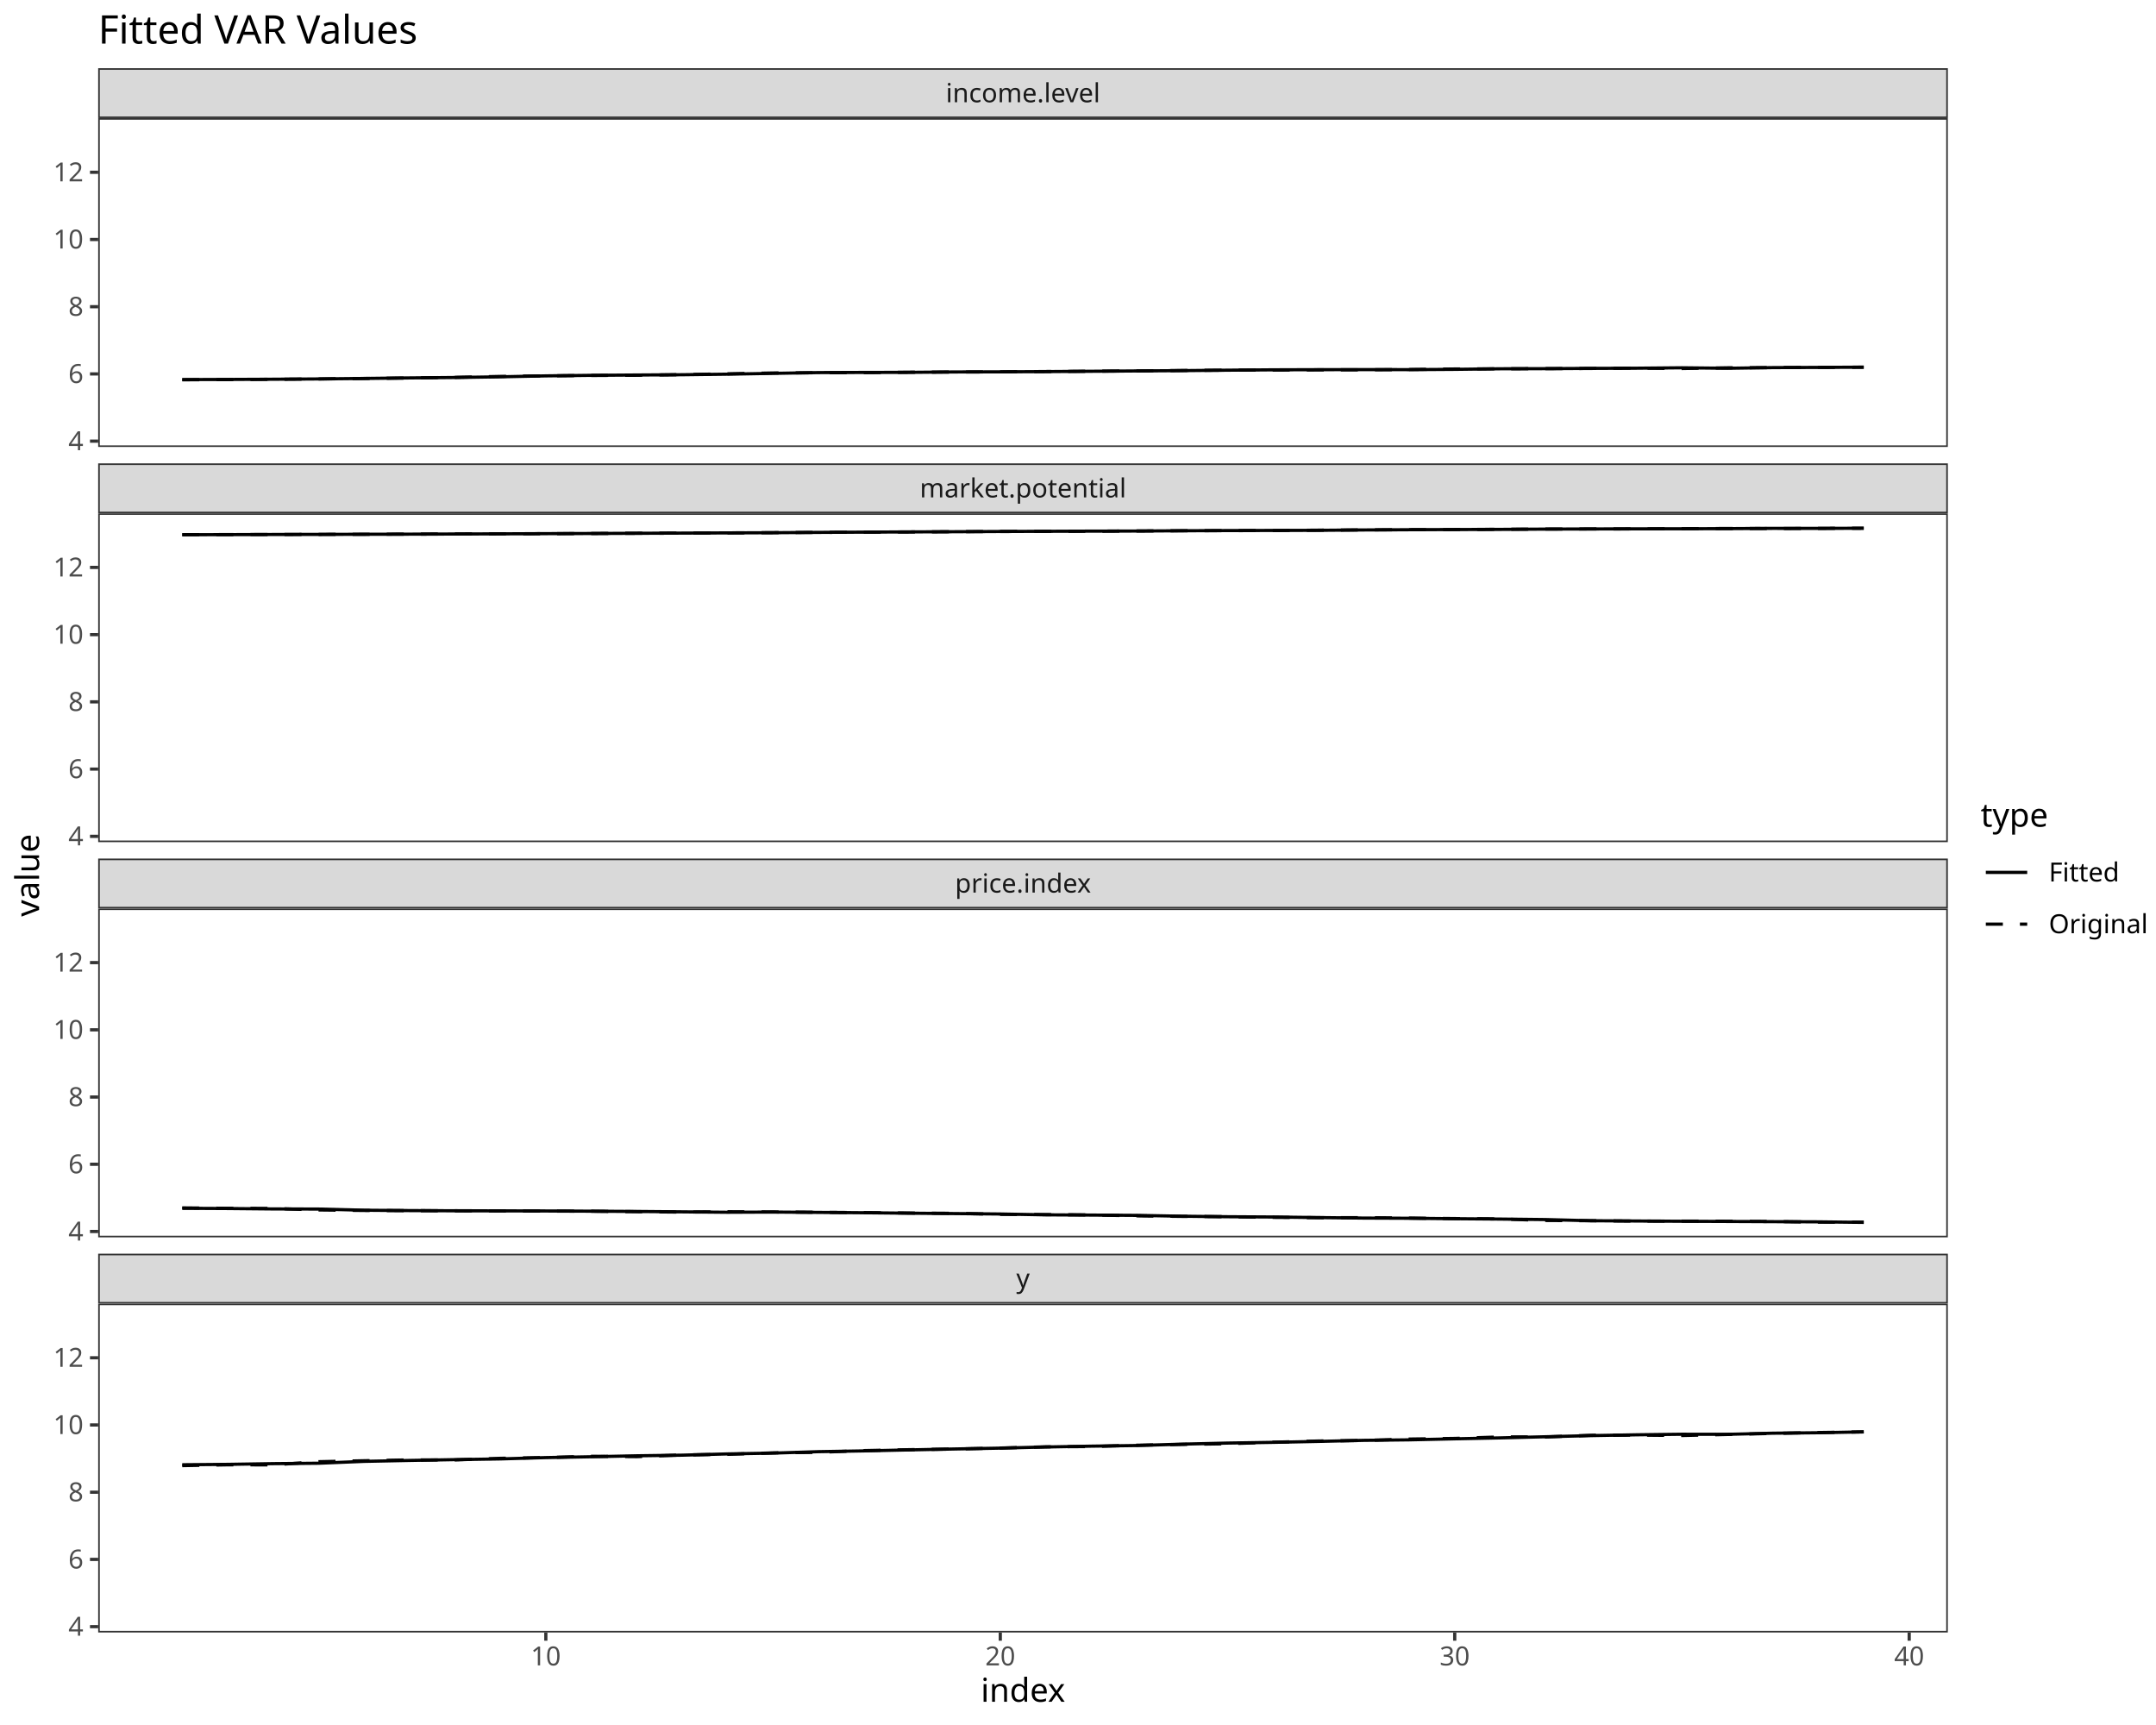
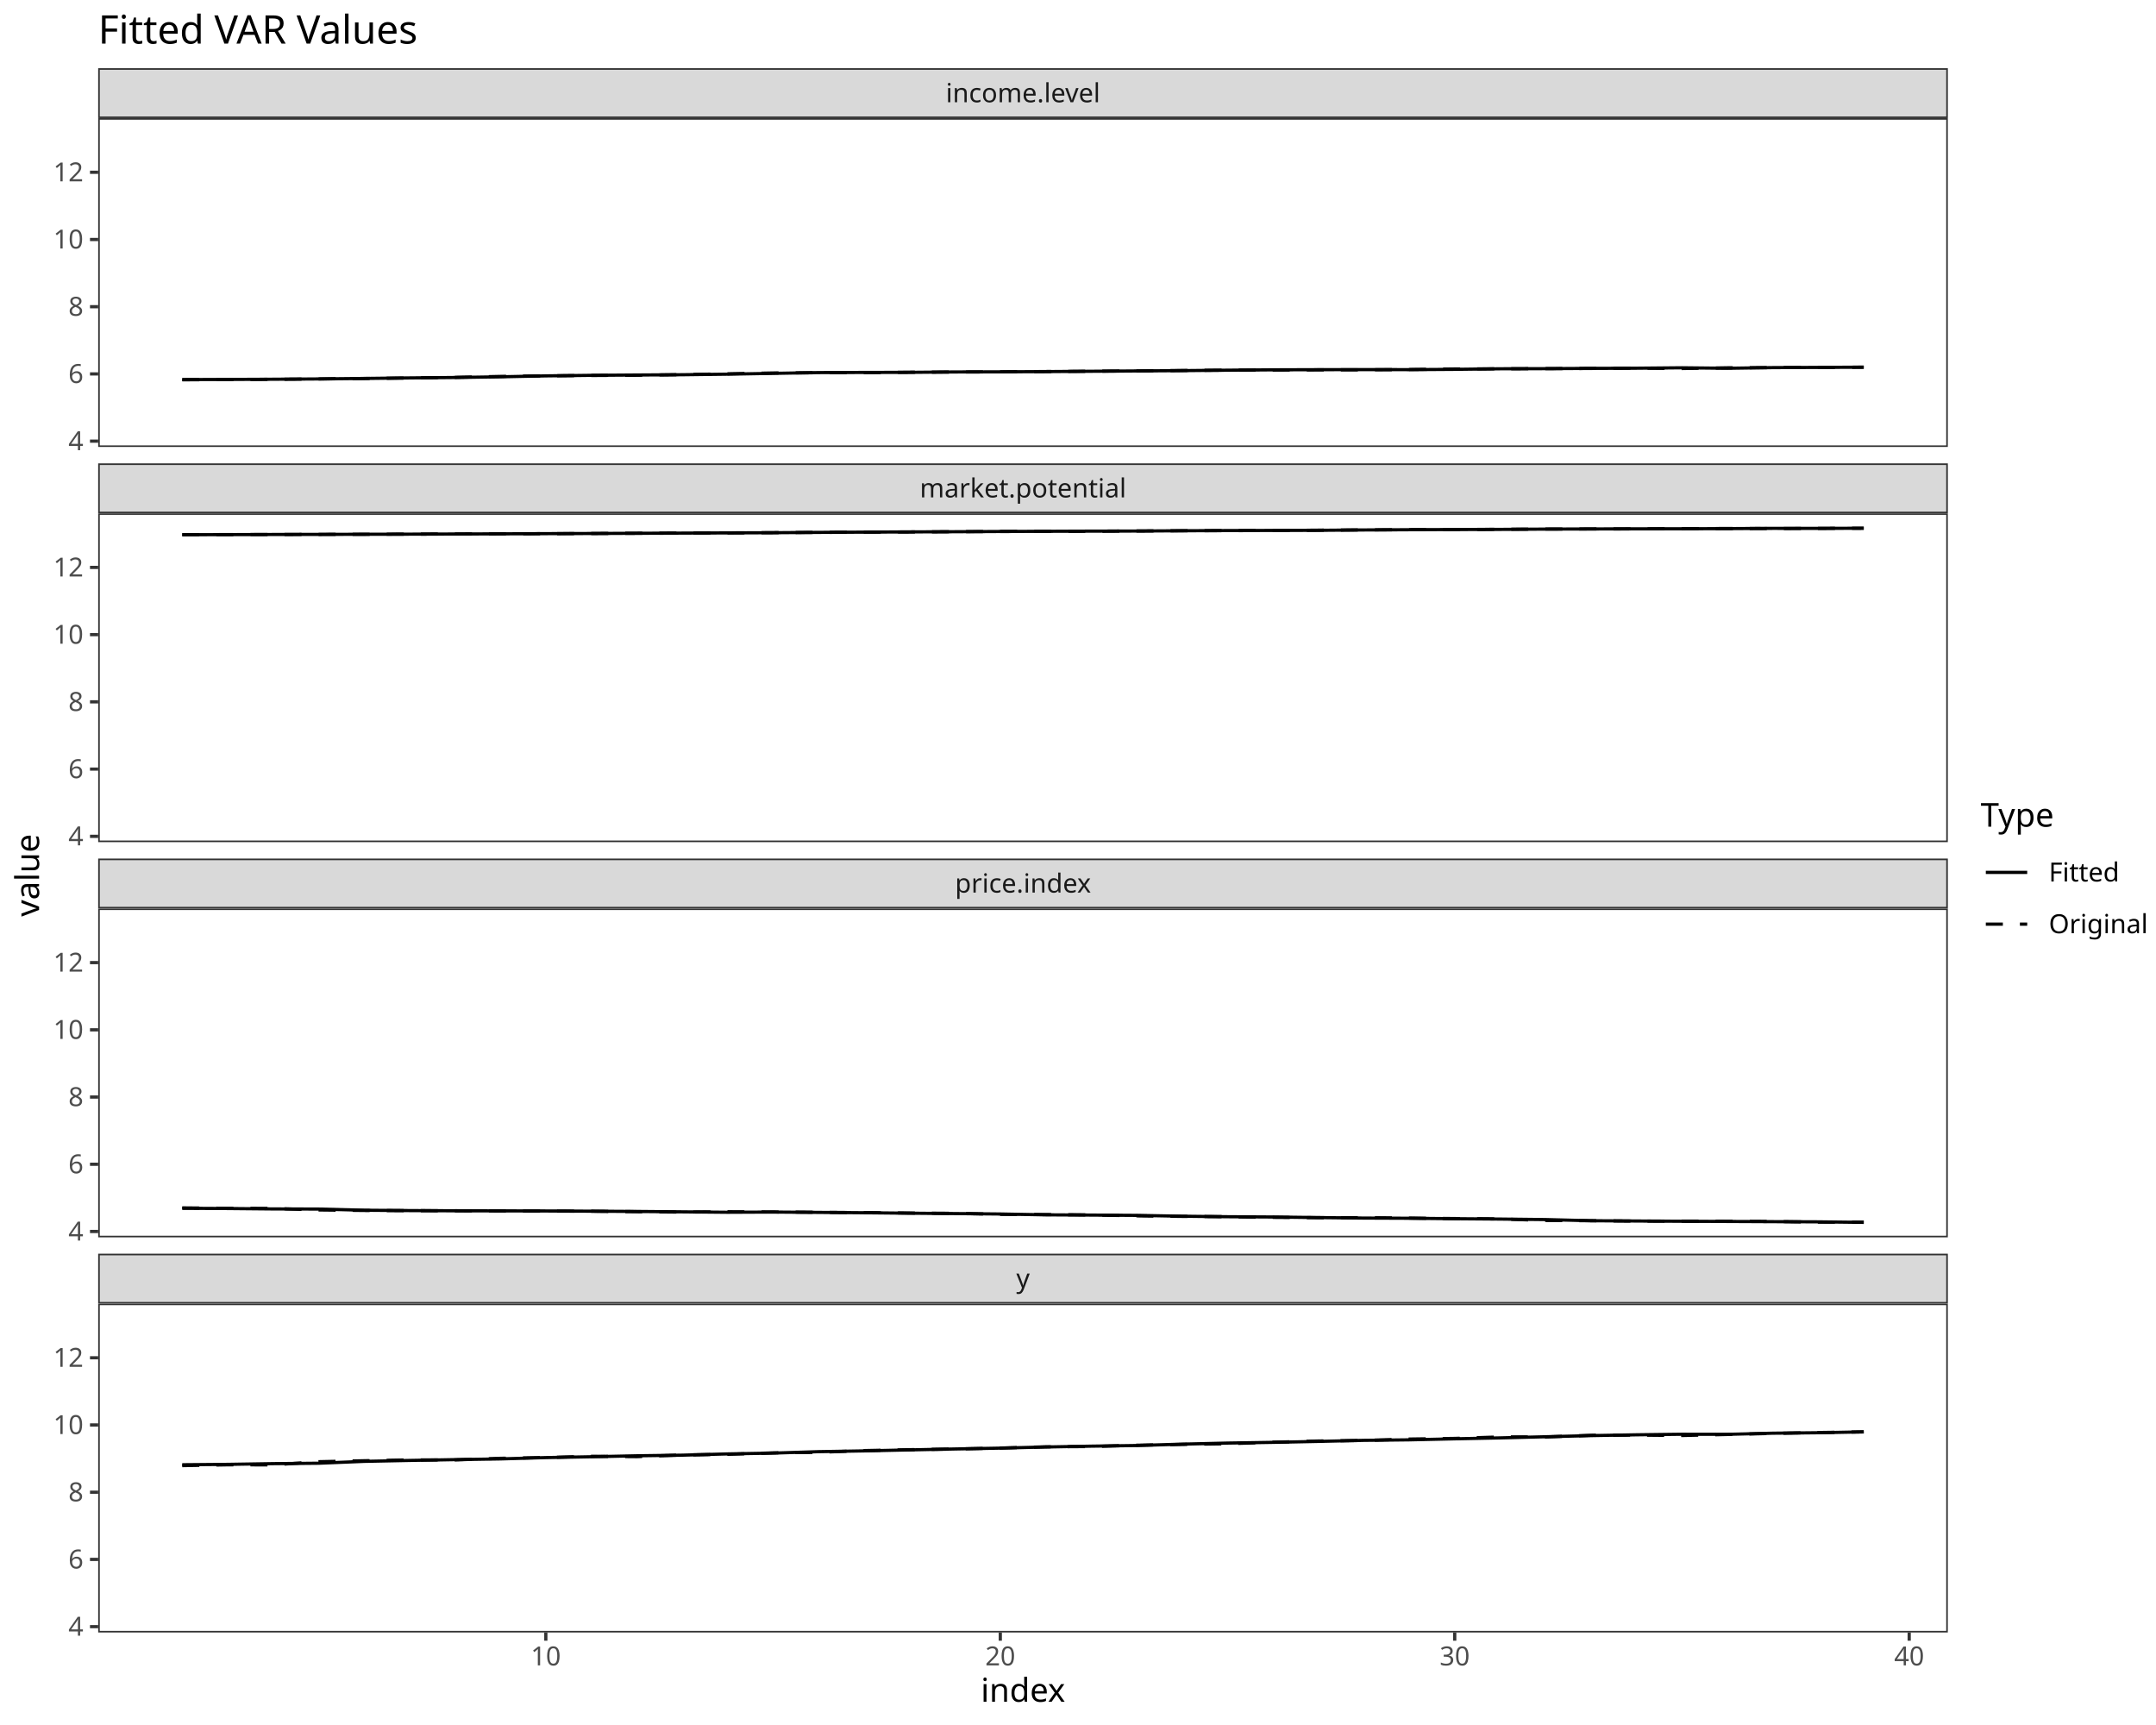
<svg xmlns="http://www.w3.org/2000/svg" class="svglite" data-engine-version="2.0" width="720.00pt" height="576.00pt" viewBox="0 0 720.00 576.00">
  <defs>
    <style type="text/css">
    .svglite line, .svglite polyline, .svglite polygon, .svglite path, .svglite rect, .svglite circle {
      fill: none;
      stroke: #000000;
      stroke-linecap: round;
      stroke-linejoin: round;
      stroke-miterlimit: 10.00;
    }
  </style>
  </defs>
  <rect width="100%" height="100%" style="stroke: none; fill: #FFFFFF;" />
  <defs>
    <clipPath id="cpMC4wMHw3MjAuMDB8MC4wMHw1NzYuMDA=">
      <rect x="0.00" y="0.00" width="720.00" height="576.00" />
    </clipPath>
  </defs>
  <g clip-path="url(#cpMC4wMHw3MjAuMDB8MC4wMHw1NzYuMDA=)">
    <rect x="0.00" y="0.00" width="720.00" height="576.00" style="stroke-width: 1.07; stroke: #FFFFFF; fill: #FFFFFF;" />
  </g>
  <defs>
    <clipPath id="cpMzIuNzl8NjUwLjQ4fDM5LjQzfDE0OS4yNg==">
      <rect x="32.79" y="39.43" width="617.69" height="109.82" />
    </clipPath>
  </defs>
  <g clip-path="url(#cpMzIuNzl8NjUwLjQ4fDM5LjQzfDE0OS4yNg==)">
    <rect x="32.79" y="39.43" width="617.69" height="109.82" style="stroke-width: 1.07; stroke: none; fill: #FFFFFF;" />
    <polyline points="60.87,126.75 76.05,126.70 91.22,126.63 106.40,126.53 121.58,126.37 136.75,126.19 151.93,126.05 167.11,125.82 182.28,125.51 197.46,125.33 212.64,125.22 227.81,125.13 242.99,124.94 258.17,124.67 273.34,124.41 288.52,124.36 303.70,124.33 318.87,124.20 334.05,124.16 349.22,124.08 364.40,123.97 379.58,123.86 394.75,123.76 409.93,123.61 425.11,123.49 440.28,123.44 455.46,123.41 470.64,123.43 485.81,123.33 500.99,123.14 516.17,123.10 531.34,123.01 546.52,122.95 561.70,122.81 576.87,122.97 592.05,122.75 607.23,122.68 622.40,122.60 " style="stroke-width: 1.07; stroke-linecap: butt;" />
    <polyline points="60.87,126.82 76.05,126.75 91.22,126.65 106.40,126.54 121.58,126.38 136.75,126.23 151.93,126.01 167.11,125.69 182.28,125.50 197.46,125.38 212.64,125.29 227.81,125.10 242.99,124.82 258.17,124.54 273.34,124.47 288.52,124.42 303.70,124.29 318.87,124.23 334.05,124.17 349.22,124.06 364.40,123.96 379.58,123.86 394.75,123.71 409.93,123.60 425.11,123.56 440.28,123.50 455.46,123.49 470.64,123.39 485.81,123.21 500.99,123.14 516.17,123.10 531.34,123.03 546.52,122.91 561.70,123.05 576.87,122.81 592.05,122.75 607.23,122.68 622.40,122.61 " style="stroke-width: 1.07; stroke-dasharray: 5.69,5.69; stroke-linecap: butt;" />
    <rect x="32.79" y="39.43" width="617.69" height="109.82" style="stroke-width: 1.07; stroke: #333333;" />
  </g>
  <g clip-path="url(#cpMC4wMHw3MjAuMDB8MC4wMHw1NzYuMDA=)">
</g>
  <defs>
    <clipPath id="cpMzIuNzl8NjUwLjQ4fDE3MS4zOXwyODEuMjE=">
      <rect x="32.79" y="171.39" width="617.69" height="109.82" />
    </clipPath>
  </defs>
  <g clip-path="url(#cpMzIuNzl8NjUwLjQ4fDE3MS4zOXwyODEuMjE=)">
    <rect x="32.79" y="171.39" width="617.69" height="109.82" style="stroke-width: 1.07; stroke: none; fill: #FFFFFF;" />
    <polyline points="60.87,178.55 76.05,178.52 91.22,178.47 106.40,178.44 121.58,178.40 136.75,178.36 151.93,178.31 167.11,178.26 182.28,178.19 197.46,178.14 212.64,178.07 227.81,178.01 242.99,177.94 258.17,177.88 273.34,177.77 288.52,177.69 303.70,177.61 318.87,177.55 334.05,177.47 349.22,177.41 364.40,177.35 379.58,177.32 394.75,177.23 409.93,177.16 425.11,177.12 440.28,177.08 455.46,176.96 470.64,176.88 485.81,176.82 500.99,176.77 516.17,176.67 531.34,176.62 546.52,176.58 561.70,176.56 576.87,176.51 592.05,176.42 607.23,176.43 622.40,176.38 " style="stroke-width: 1.07; stroke-linecap: butt;" />
    <polyline points="60.87,178.55 76.05,178.50 91.22,178.47 106.40,178.44 121.58,178.41 136.75,178.36 151.93,178.31 167.11,178.26 182.28,178.21 197.46,178.14 212.64,178.07 227.81,178.01 242.99,177.95 258.17,177.86 273.34,177.77 288.52,177.69 303.70,177.63 318.87,177.54 334.05,177.47 349.22,177.42 364.40,177.39 379.58,177.30 394.75,177.22 409.93,177.18 425.11,177.15 440.28,177.03 455.46,176.94 470.64,176.88 485.81,176.83 500.99,176.73 516.17,176.66 531.34,176.63 546.52,176.61 561.70,176.54 576.87,176.46 592.05,176.48 607.23,176.43 622.40,176.38 " style="stroke-width: 1.07; stroke-dasharray: 5.69,5.69; stroke-linecap: butt;" />
    <rect x="32.79" y="171.39" width="617.69" height="109.82" style="stroke-width: 1.07; stroke: #333333;" />
  </g>
  <g clip-path="url(#cpMC4wMHw3MjAuMDB8MC4wMHw1NzYuMDA=)">
</g>
  <defs>
    <clipPath id="cpMzIuNzl8NjUwLjQ4fDMwMy4zNHw0MTMuMTY=">
      <rect x="32.79" y="303.34" width="617.69" height="109.82" />
    </clipPath>
  </defs>
  <g clip-path="url(#cpMzIuNzl8NjUwLjQ4fDMwMy4zNHw0MTMuMTY=)">
    <rect x="32.79" y="303.34" width="617.69" height="109.82" style="stroke-width: 1.07; stroke: none; fill: #FFFFFF;" />
    <polyline points="60.87,403.46 76.05,403.54 91.22,403.68 106.40,403.72 121.58,404.11 136.75,404.23 151.93,404.30 167.11,404.33 182.28,404.36 197.46,404.43 212.64,404.52 227.81,404.65 242.99,404.79 258.17,404.72 273.34,404.83 288.52,404.95 303.70,405.10 318.87,405.23 334.05,405.37 349.22,405.65 364.40,405.73 379.58,405.83 394.75,406.11 409.93,406.28 425.11,406.37 440.28,406.56 455.46,406.73 470.64,406.79 485.81,406.94 500.99,407.06 516.17,407.23 531.34,407.62 546.52,407.71 561.70,407.80 576.87,407.86 592.05,407.93 607.23,407.99 622.40,408.17 " style="stroke-width: 1.07; stroke-linecap: butt;" />
    <polyline points="60.87,403.33 76.05,403.47 91.22,403.51 106.40,404.02 121.58,404.19 136.75,404.25 151.93,404.29 167.11,404.32 182.28,404.39 197.46,404.45 212.64,404.59 227.81,404.74 242.99,404.62 258.17,404.70 273.34,404.79 288.52,404.91 303.70,405.05 318.87,405.15 334.05,405.48 349.22,405.56 364.40,405.67 379.58,405.99 394.75,406.17 409.93,406.27 425.11,406.49 440.28,406.60 455.46,406.59 470.64,406.74 485.81,406.89 500.99,407.02 516.17,407.53 531.34,407.61 546.52,407.74 561.70,407.74 576.87,407.78 592.05,407.88 607.23,408.08 622.40,408.09 " style="stroke-width: 1.07; stroke-dasharray: 5.69,5.69; stroke-linecap: butt;" />
    <rect x="32.79" y="303.34" width="617.69" height="109.82" style="stroke-width: 1.07; stroke: #333333;" />
  </g>
  <g clip-path="url(#cpMC4wMHw3MjAuMDB8MC4wMHw1NzYuMDA=)">
</g>
  <defs>
    <clipPath id="cpMzIuNzl8NjUwLjQ4fDQzNS4yOXw1NDUuMTE=">
      <rect x="32.79" y="435.29" width="617.69" height="109.82" />
    </clipPath>
  </defs>
  <g clip-path="url(#cpMzIuNzl8NjUwLjQ4fDQzNS4yOXw1NDUuMTE=)">
    <rect x="32.79" y="435.29" width="617.69" height="109.82" style="stroke-width: 1.07; stroke: none; fill: #FFFFFF;" />
    <polyline points="60.87,489.10 76.05,488.97 91.22,488.73 106.40,488.59 121.58,487.97 136.75,487.66 151.93,487.39 167.11,487.15 182.28,486.71 197.46,486.43 212.64,486.11 227.81,485.90 242.99,485.48 258.17,485.21 273.34,484.73 288.52,484.47 303.70,484.14 318.87,483.83 334.05,483.55 349.22,483.17 364.40,482.89 379.58,482.68 394.75,482.22 409.93,481.86 425.11,481.62 440.28,481.31 455.46,480.95 470.64,480.78 485.81,480.44 500.99,480.13 516.17,479.75 531.34,479.37 546.52,479.10 561.70,478.91 576.87,478.94 592.05,478.56 607.23,478.41 622.40,478.12 " style="stroke-width: 1.07; stroke-linecap: butt;" />
    <polyline points="60.87,489.39 76.05,489.12 91.22,489.14 106.40,488.08 121.58,487.76 136.75,487.48 151.93,487.49 167.11,486.95 182.28,486.70 197.46,486.27 212.64,486.39 227.81,485.84 242.99,485.62 258.17,485.13 273.34,484.95 288.52,484.37 303.70,484.07 318.87,483.85 334.05,483.52 349.22,483.11 364.40,483.02 379.58,482.58 394.75,482.31 409.93,482.08 425.11,481.58 440.28,481.17 455.46,480.99 470.64,480.52 485.81,480.31 500.99,479.81 516.17,479.82 531.34,479.26 546.52,479.19 561.70,479.34 576.87,478.99 592.05,478.64 607.23,478.34 622.40,478.13 " style="stroke-width: 1.07; stroke-dasharray: 5.69,5.69; stroke-linecap: butt;" />
    <rect x="32.79" y="435.29" width="617.69" height="109.82" style="stroke-width: 1.07; stroke: #333333;" />
  </g>
  <g clip-path="url(#cpMC4wMHw3MjAuMDB8MC4wMHw1NzYuMDA=)">
</g>
  <defs>
    <clipPath id="cpMzIuNzl8NjUwLjQ4fDQxOC42NHw0MzUuMjk=">
      <rect x="32.79" y="418.64" width="617.69" height="16.65" />
    </clipPath>
  </defs>
  <g clip-path="url(#cpMzIuNzl8NjUwLjQ4fDQxOC42NHw0MzUuMjk=)">
    <rect x="32.79" y="418.64" width="617.69" height="16.65" style="stroke-width: 1.07; stroke: #333333; fill: #D9D9D9;" />
    <text x="341.64" y="429.99" text-anchor="middle" style="font-size: 8.80px; fill: #1A1A1A; font-family: sans;" textLength="4.40px" lengthAdjust="spacingAndGlyphs">y</text>
  </g>
  <g clip-path="url(#cpMC4wMHw3MjAuMDB8MC4wMHw1NzYuMDA=)">
</g>
  <defs>
    <clipPath id="cpMzIuNzl8NjUwLjQ4fDI4Ni42OXwzMDMuMzQ=">
      <rect x="32.79" y="286.69" width="617.69" height="16.65" />
    </clipPath>
  </defs>
  <g clip-path="url(#cpMzIuNzl8NjUwLjQ4fDI4Ni42OXwzMDMuMzQ=)">
    <rect x="32.79" y="286.69" width="617.69" height="16.65" style="stroke-width: 1.07; stroke: #333333; fill: #D9D9D9;" />
    <text x="341.64" y="298.04" text-anchor="middle" style="font-size: 8.80px; fill: #1A1A1A; font-family: sans;" textLength="42.56px" lengthAdjust="spacingAndGlyphs">price.index</text>
  </g>
  <g clip-path="url(#cpMC4wMHw3MjAuMDB8MC4wMHw1NzYuMDA=)">
</g>
  <defs>
    <clipPath id="cpMzIuNzl8NjUwLjQ4fDE1NC43NHwxNzEuMzk=">
      <rect x="32.79" y="154.74" width="617.69" height="16.65" />
    </clipPath>
  </defs>
  <g clip-path="url(#cpMzIuNzl8NjUwLjQ4fDE1NC43NHwxNzEuMzk=)">
    <rect x="32.79" y="154.74" width="617.69" height="16.65" style="stroke-width: 1.07; stroke: #333333; fill: #D9D9D9;" />
    <text x="341.64" y="166.09" text-anchor="middle" style="font-size: 8.80px; fill: #1A1A1A; font-family: sans;" textLength="62.62px" lengthAdjust="spacingAndGlyphs">market.potential</text>
  </g>
  <g clip-path="url(#cpMC4wMHw3MjAuMDB8MC4wMHw1NzYuMDA=)">
</g>
  <defs>
    <clipPath id="cpMzIuNzl8NjUwLjQ4fDIyLjc4fDM5LjQz">
      <rect x="32.79" y="22.78" width="617.69" height="16.65" />
    </clipPath>
  </defs>
  <g clip-path="url(#cpMzIuNzl8NjUwLjQ4fDIyLjc4fDM5LjQz)">
    <rect x="32.79" y="22.78" width="617.69" height="16.65" style="stroke-width: 1.07; stroke: #333333; fill: #D9D9D9;" />
    <text x="341.64" y="34.14" text-anchor="middle" style="font-size: 8.80px; fill: #1A1A1A; font-family: sans;" textLength="48.92px" lengthAdjust="spacingAndGlyphs">income.level</text>
  </g>
  <g clip-path="url(#cpMC4wMHw3MjAuMDB8MC4wMHw1NzYuMDA=)">
    <polyline points="182.28,547.85 182.28,545.11 " style="stroke-width: 1.07; stroke: #333333; stroke-linecap: butt;" />
    <polyline points="334.05,547.85 334.05,545.11 " style="stroke-width: 1.07; stroke: #333333; stroke-linecap: butt;" />
    <polyline points="485.81,547.85 485.81,545.11 " style="stroke-width: 1.07; stroke: #333333; stroke-linecap: butt;" />
    <polyline points="637.58,547.85 637.58,545.11 " style="stroke-width: 1.07; stroke: #333333; stroke-linecap: butt;" />
    <text x="182.28" y="556.10" text-anchor="middle" style="font-size: 8.80px; fill: #4D4D4D; font-family: sans;" textLength="9.79px" lengthAdjust="spacingAndGlyphs">10</text>
    <text x="334.05" y="556.10" text-anchor="middle" style="font-size: 8.80px; fill: #4D4D4D; font-family: sans;" textLength="9.79px" lengthAdjust="spacingAndGlyphs">20</text>
    <text x="485.81" y="556.10" text-anchor="middle" style="font-size: 8.80px; fill: #4D4D4D; font-family: sans;" textLength="9.79px" lengthAdjust="spacingAndGlyphs">30</text>
    <text x="637.58" y="556.10" text-anchor="middle" style="font-size: 8.80px; fill: #4D4D4D; font-family: sans;" textLength="9.79px" lengthAdjust="spacingAndGlyphs">40</text>
    <text x="27.86" y="150.33" text-anchor="end" style="font-size: 8.80px; fill: #4D4D4D; font-family: sans;" textLength="4.89px" lengthAdjust="spacingAndGlyphs">4</text>
    <text x="27.86" y="127.89" text-anchor="end" style="font-size: 8.80px; fill: #4D4D4D; font-family: sans;" textLength="4.89px" lengthAdjust="spacingAndGlyphs">6</text>
    <text x="27.86" y="105.44" text-anchor="end" style="font-size: 8.80px; fill: #4D4D4D; font-family: sans;" textLength="4.89px" lengthAdjust="spacingAndGlyphs">8</text>
    <text x="27.86" y="82.99" text-anchor="end" style="font-size: 8.80px; fill: #4D4D4D; font-family: sans;" textLength="9.79px" lengthAdjust="spacingAndGlyphs">10</text>
    <text x="27.86" y="60.55" text-anchor="end" style="font-size: 8.80px; fill: #4D4D4D; font-family: sans;" textLength="9.79px" lengthAdjust="spacingAndGlyphs">12</text>
    <polyline points="30.05,147.30 32.79,147.30 " style="stroke-width: 1.07; stroke: #333333; stroke-linecap: butt;" />
    <polyline points="30.05,124.86 32.79,124.86 " style="stroke-width: 1.07; stroke: #333333; stroke-linecap: butt;" />
    <polyline points="30.05,102.41 32.79,102.41 " style="stroke-width: 1.07; stroke: #333333; stroke-linecap: butt;" />
    <polyline points="30.05,79.97 32.79,79.97 " style="stroke-width: 1.07; stroke: #333333; stroke-linecap: butt;" />
    <polyline points="30.05,57.52 32.79,57.52 " style="stroke-width: 1.07; stroke: #333333; stroke-linecap: butt;" />
    <text x="27.86" y="282.28" text-anchor="end" style="font-size: 8.80px; fill: #4D4D4D; font-family: sans;" textLength="4.89px" lengthAdjust="spacingAndGlyphs">4</text>
    <text x="27.86" y="259.84" text-anchor="end" style="font-size: 8.80px; fill: #4D4D4D; font-family: sans;" textLength="4.89px" lengthAdjust="spacingAndGlyphs">6</text>
    <text x="27.86" y="237.39" text-anchor="end" style="font-size: 8.80px; fill: #4D4D4D; font-family: sans;" textLength="4.89px" lengthAdjust="spacingAndGlyphs">8</text>
    <text x="27.86" y="214.95" text-anchor="end" style="font-size: 8.80px; fill: #4D4D4D; font-family: sans;" textLength="9.79px" lengthAdjust="spacingAndGlyphs">10</text>
    <text x="27.86" y="192.50" text-anchor="end" style="font-size: 8.80px; fill: #4D4D4D; font-family: sans;" textLength="9.79px" lengthAdjust="spacingAndGlyphs">12</text>
    <polyline points="30.05,279.26 32.79,279.26 " style="stroke-width: 1.07; stroke: #333333; stroke-linecap: butt;" />
    <polyline points="30.05,256.81 32.79,256.81 " style="stroke-width: 1.07; stroke: #333333; stroke-linecap: butt;" />
    <polyline points="30.05,234.36 32.79,234.36 " style="stroke-width: 1.07; stroke: #333333; stroke-linecap: butt;" />
    <polyline points="30.05,211.92 32.79,211.92 " style="stroke-width: 1.07; stroke: #333333; stroke-linecap: butt;" />
    <polyline points="30.05,189.47 32.79,189.47 " style="stroke-width: 1.07; stroke: #333333; stroke-linecap: butt;" />
    <text x="27.86" y="414.24" text-anchor="end" style="font-size: 8.80px; fill: #4D4D4D; font-family: sans;" textLength="4.89px" lengthAdjust="spacingAndGlyphs">4</text>
    <text x="27.86" y="391.79" text-anchor="end" style="font-size: 8.80px; fill: #4D4D4D; font-family: sans;" textLength="4.89px" lengthAdjust="spacingAndGlyphs">6</text>
    <text x="27.86" y="369.34" text-anchor="end" style="font-size: 8.80px; fill: #4D4D4D; font-family: sans;" textLength="4.89px" lengthAdjust="spacingAndGlyphs">8</text>
    <text x="27.86" y="346.90" text-anchor="end" style="font-size: 8.80px; fill: #4D4D4D; font-family: sans;" textLength="9.79px" lengthAdjust="spacingAndGlyphs">10</text>
    <text x="27.86" y="324.45" text-anchor="end" style="font-size: 8.80px; fill: #4D4D4D; font-family: sans;" textLength="9.79px" lengthAdjust="spacingAndGlyphs">12</text>
    <polyline points="30.05,411.21 32.79,411.21 " style="stroke-width: 1.07; stroke: #333333; stroke-linecap: butt;" />
    <polyline points="30.05,388.76 32.79,388.76 " style="stroke-width: 1.07; stroke: #333333; stroke-linecap: butt;" />
    <polyline points="30.05,366.32 32.79,366.32 " style="stroke-width: 1.07; stroke: #333333; stroke-linecap: butt;" />
    <polyline points="30.05,343.87 32.79,343.87 " style="stroke-width: 1.07; stroke: #333333; stroke-linecap: butt;" />
    <polyline points="30.05,321.42 32.79,321.42 " style="stroke-width: 1.07; stroke: #333333; stroke-linecap: butt;" />
    <text x="27.86" y="546.19" text-anchor="end" style="font-size: 8.80px; fill: #4D4D4D; font-family: sans;" textLength="4.89px" lengthAdjust="spacingAndGlyphs">4</text>
    <text x="27.86" y="523.74" text-anchor="end" style="font-size: 8.80px; fill: #4D4D4D; font-family: sans;" textLength="4.89px" lengthAdjust="spacingAndGlyphs">6</text>
    <text x="27.86" y="501.30" text-anchor="end" style="font-size: 8.80px; fill: #4D4D4D; font-family: sans;" textLength="4.89px" lengthAdjust="spacingAndGlyphs">8</text>
    <text x="27.86" y="478.85" text-anchor="end" style="font-size: 8.80px; fill: #4D4D4D; font-family: sans;" textLength="9.79px" lengthAdjust="spacingAndGlyphs">10</text>
    <text x="27.86" y="456.40" text-anchor="end" style="font-size: 8.80px; fill: #4D4D4D; font-family: sans;" textLength="9.79px" lengthAdjust="spacingAndGlyphs">12</text>
    <polyline points="30.05,543.16 32.79,543.16 " style="stroke-width: 1.07; stroke: #333333; stroke-linecap: butt;" />
    <polyline points="30.05,520.71 32.79,520.71 " style="stroke-width: 1.07; stroke: #333333; stroke-linecap: butt;" />
    <polyline points="30.05,498.27 32.79,498.27 " style="stroke-width: 1.07; stroke: #333333; stroke-linecap: butt;" />
    <polyline points="30.05,475.82 32.79,475.82 " style="stroke-width: 1.07; stroke: #333333; stroke-linecap: butt;" />
    <polyline points="30.05,453.38 32.79,453.38 " style="stroke-width: 1.07; stroke: #333333; stroke-linecap: butt;" />
    <text x="341.64" y="568.24" text-anchor="middle" style="font-size: 11.00px; font-family: sans;" textLength="26.30px" lengthAdjust="spacingAndGlyphs">index</text>
    <text transform="translate(13.05,292.27) rotate(-90)" text-anchor="middle" style="font-size: 11.00px; font-family: sans;" textLength="26.30px" lengthAdjust="spacingAndGlyphs">value</text>
    <rect x="661.44" y="267.33" width="53.08" height="49.89" style="stroke-width: 1.07; stroke: none; fill: #FFFFFF;" />
-     <text x="661.44" y="276.04" style="font-size: 11.00px; font-family: sans;" textLength="20.80px" lengthAdjust="spacingAndGlyphs">type</text>
+     <text x="661.44" y="276.04" style="font-size: 11.00px; font-family: sans;" textLength="24.46px" lengthAdjust="spacingAndGlyphs">Type</text>
    <rect x="661.44" y="282.66" width="17.28" height="17.28" style="stroke-width: 1.07; stroke: none; fill: #FFFFFF;" />
    <line x1="663.17" y1="291.30" x2="676.99" y2="291.30" style="stroke-width: 1.07; stroke-linecap: butt;" />
    <rect x="661.44" y="299.94" width="17.28" height="17.28" style="stroke-width: 1.07; stroke: none; fill: #FFFFFF;" />
    <line x1="663.17" y1="308.58" x2="676.99" y2="308.58" style="stroke-width: 1.07; stroke-dasharray: 5.69,5.69; stroke-linecap: butt;" />
    <text x="684.20" y="294.33" style="font-size: 8.80px; font-family: sans;" textLength="22.01px" lengthAdjust="spacingAndGlyphs">Fitted</text>
    <text x="684.20" y="311.61" style="font-size: 8.80px; font-family: sans;" textLength="30.32px" lengthAdjust="spacingAndGlyphs">Original</text>
    <text x="32.79" y="14.56" style="font-size: 13.20px; font-family: sans;" textLength="107.86px" lengthAdjust="spacingAndGlyphs">Fitted VAR Values</text>
  </g>
</svg>
